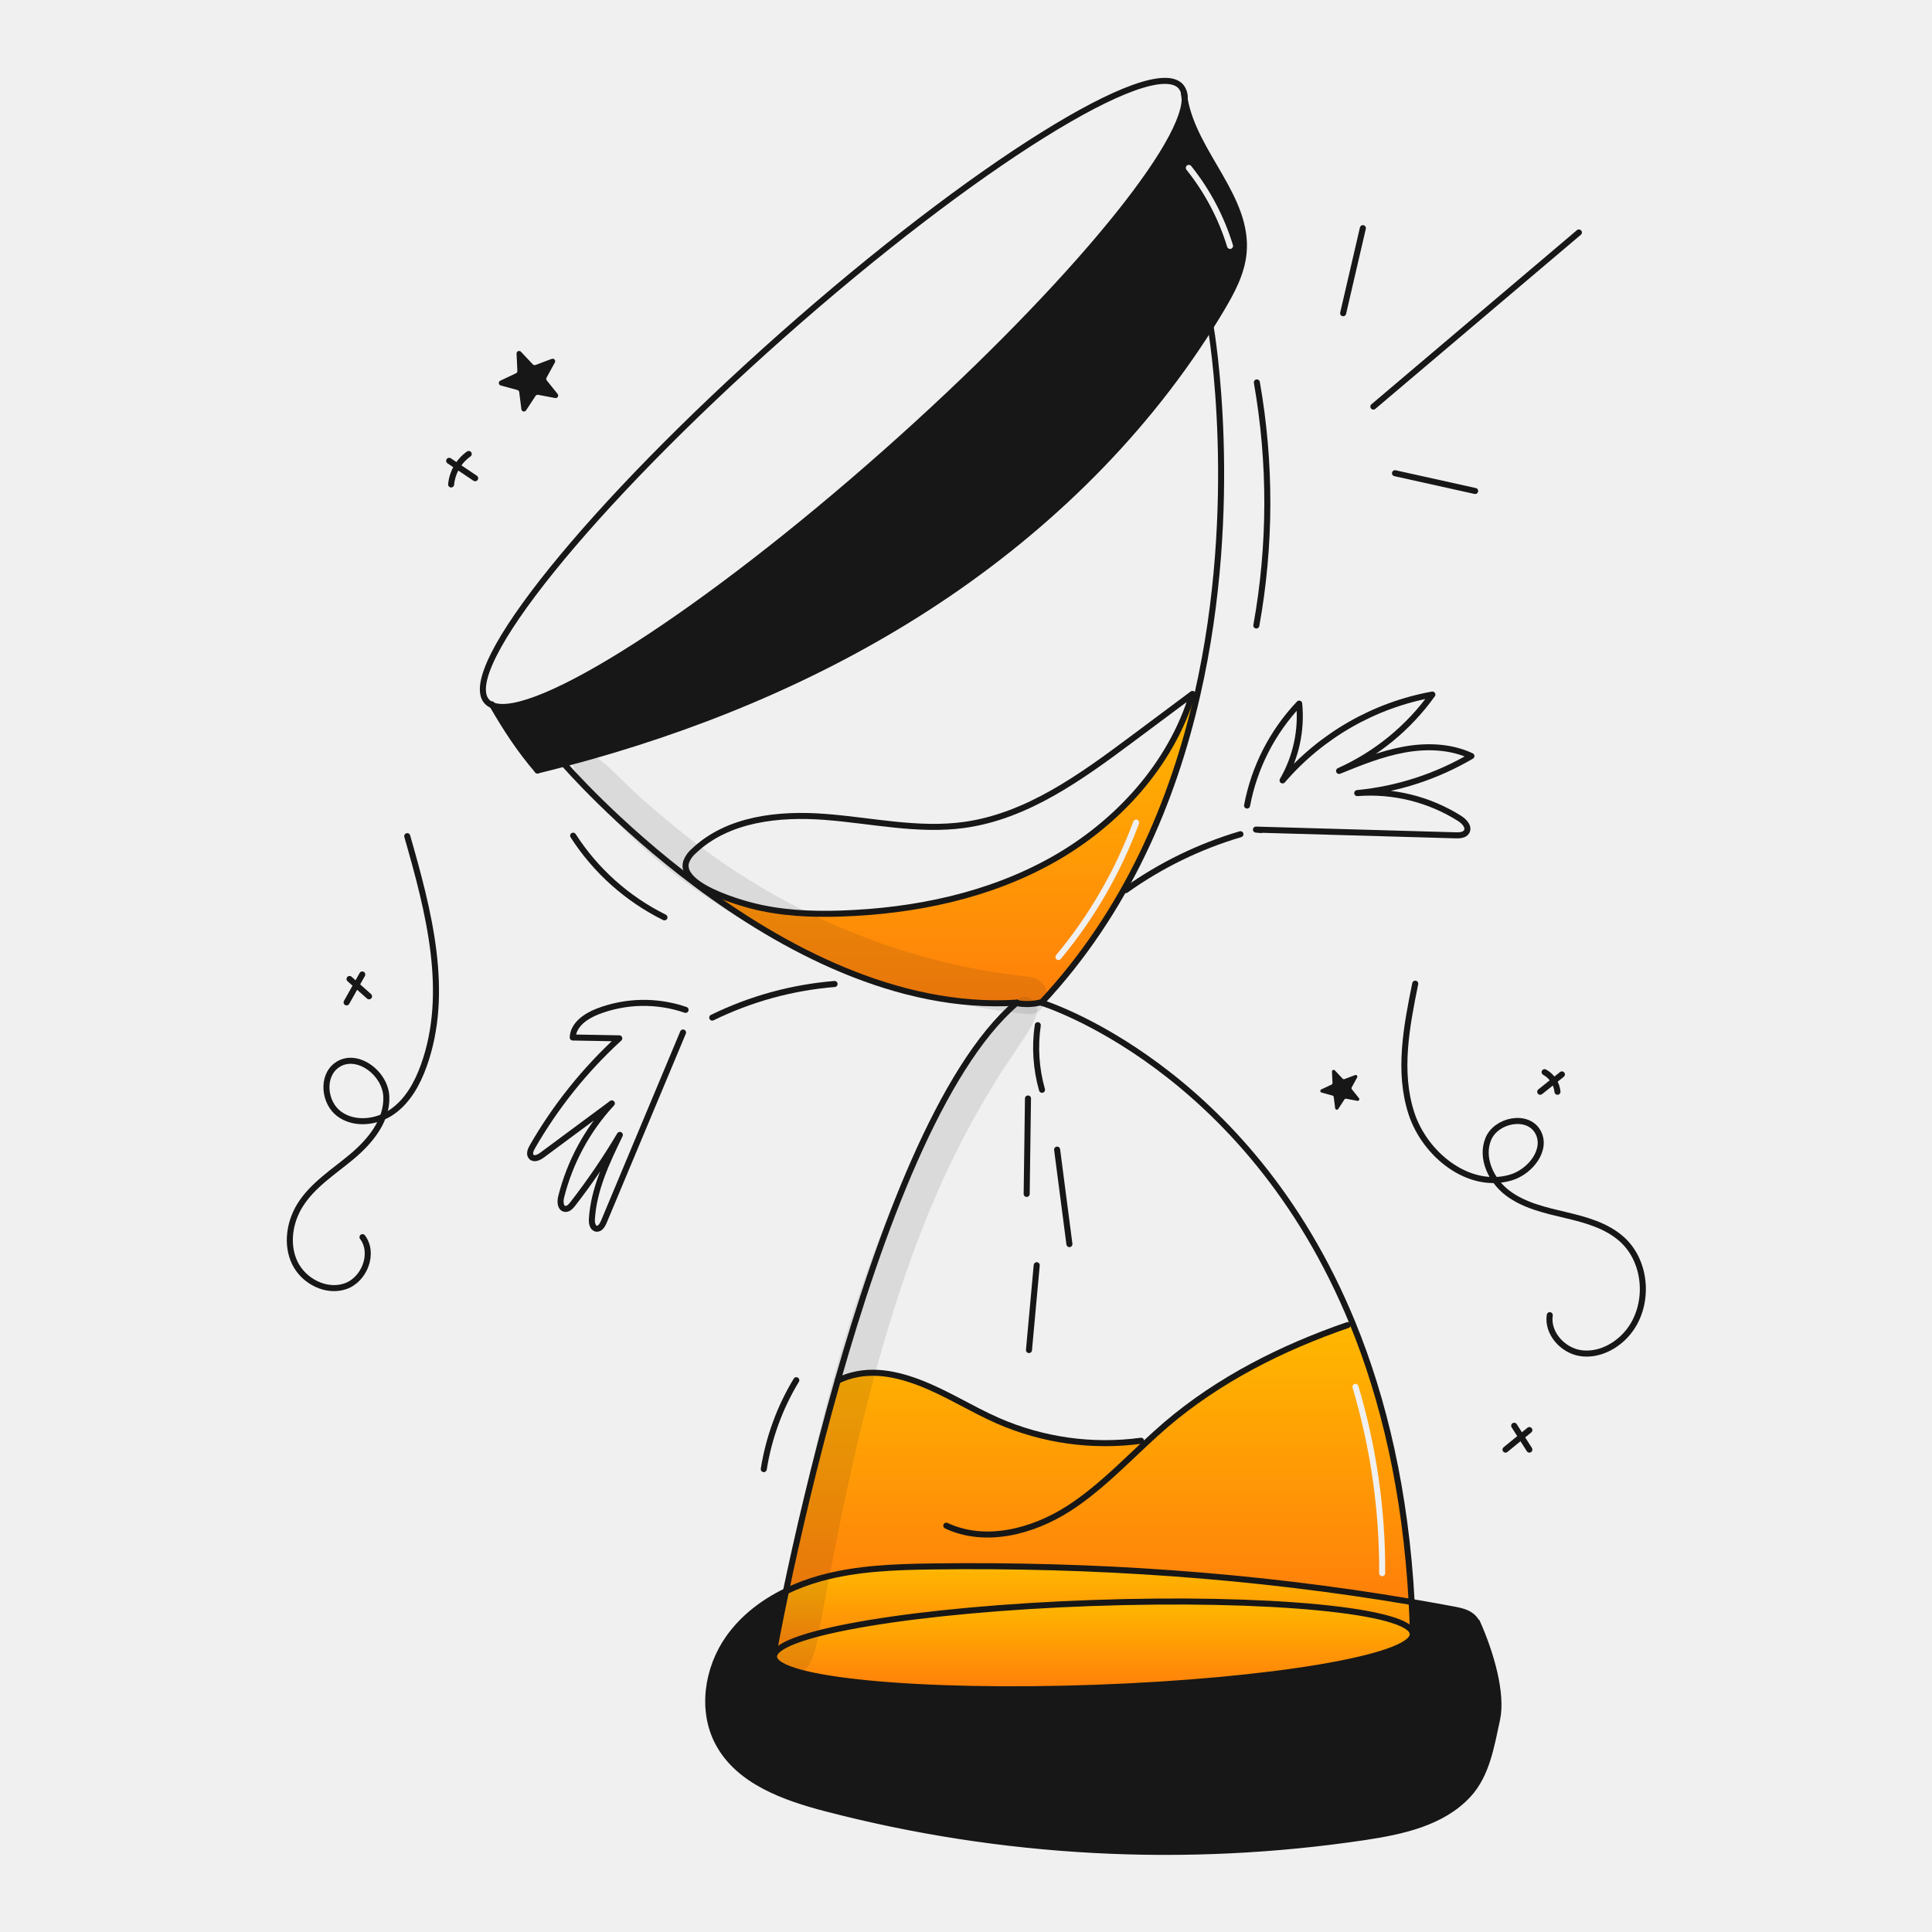
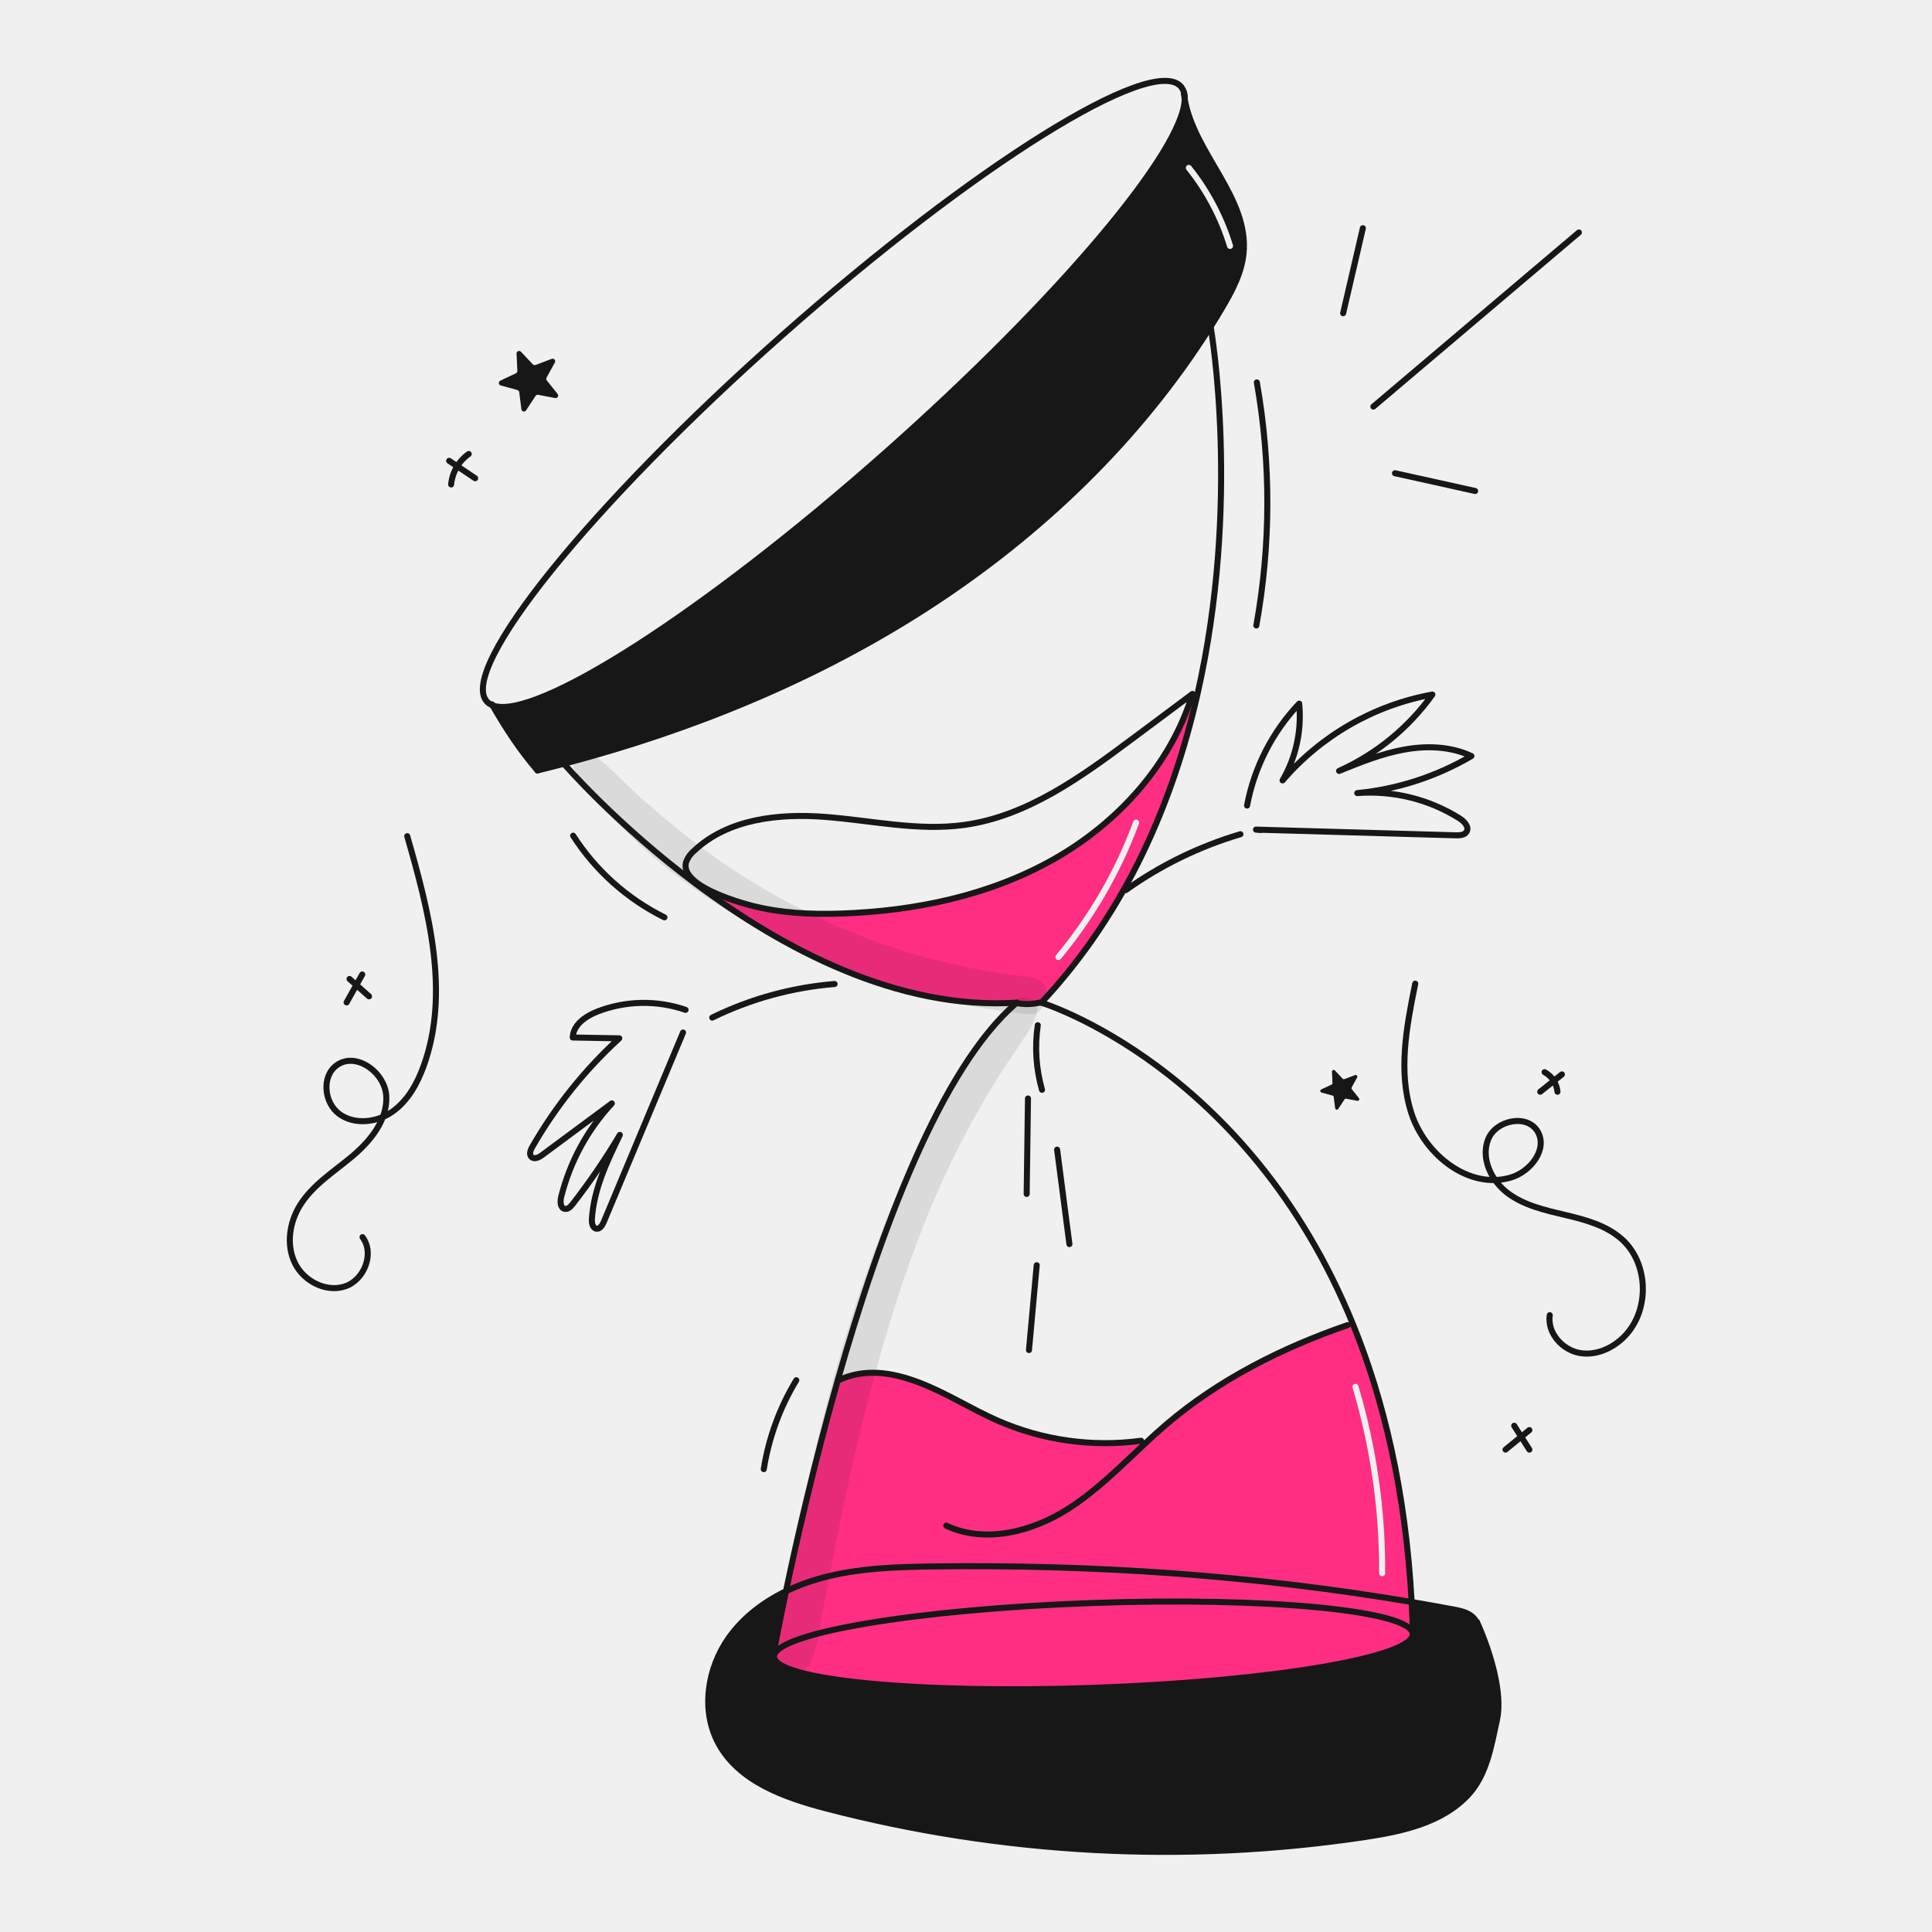
<svg xmlns="http://www.w3.org/2000/svg" width="960" height="960" viewBox="0 0 960 960" fill="none">
  <g clip-path="url(#clip0_385_971)">
    <path fill-rule="evenodd" clip-rule="evenodd" d="M460.474 302.119C516.552 265.946 565.98 218.69 601.552 162.282C603.395 159.368 605.197 156.429 606.957 153.464C612.056 144.882 616.942 135.805 617.919 125.882C619.456 110.286 611.416 96.504 603.283 82.562C597.037 71.857 590.737 61.058 588.677 49.272C588.188 74.553 526.224 148.467 440.067 224.803C349.807 304.782 265.38 358.716 244.698 350.461C251.67 362.428 258.021 372.253 267.059 382.828C271.45 381.76 275.833 380.65 280.209 379.5C343.741 362.8 405.288 337.7 460.474 302.119ZM591.891 82.476C591.373 81.829 590.429 81.724 589.782 82.242C589.136 82.76 589.031 83.704 589.549 84.351C598.651 95.719 605.511 108.711 609.766 122.638C610.008 123.431 610.847 123.877 611.639 123.635C612.431 123.393 612.877 122.554 612.635 121.762C608.269 107.471 601.23 94.14 591.891 82.476Z" fill="#171717" />
    <path fill-rule="evenodd" clip-rule="evenodd" d="M463.324 778.353C543.018 777.274 622.886 782.678 701.44 796.022C698.417 740.612 687.401 695.055 672.154 657.712L669.654 658.424C637.033 669.661 605.654 685.469 579.415 707.869C575.73 711.025 572.148 714.302 568.596 717.63L566.988 715.9C542.81 719.168 518.199 715.728 495.843 705.956C490.067 703.422 484.48 700.48 478.895 697.54C471.605 693.701 464.32 689.865 456.626 686.943C443.039 681.783 429.38 679.727 416.28 686.017L416.229 686.007C404.626 726.801 395.934 765.009 390.54 790.668C396.164 787.963 402.024 785.779 408.046 784.144C425.97 779.238 444.749 778.607 463.324 778.353ZM674.964 688.681C674.728 687.887 673.892 687.435 673.098 687.672C672.304 687.908 671.852 688.743 672.089 689.537C680.995 719.452 685.447 750.515 685.3 781.726C685.296 782.555 685.965 783.229 686.793 783.233C687.622 783.237 688.296 782.569 688.3 781.74C688.448 750.234 683.954 718.878 674.964 688.681Z" fill="url(#paint0_linear_385_971)" />
    <path fill-rule="evenodd" clip-rule="evenodd" d="M346.356 439.621C388.32 470.933 445.765 502.021 505.246 498.221C505.185 498.272 505.114 498.333 505.052 498.388C508.936 499.152 512.939 499.069 516.787 498.144L517.459 498.215C559.973 452.77 582.965 397.665 594.914 345.33L592.533 344.8C581.795 380.067 555.188 409.125 523.301 427.1C491.414 445.075 454.59 452.678 418.101 453.93C403.089 454.439 387.811 453.757 373.216 449.93C368.402 448.669 354.814 444.75 346.793 439.03L346.356 439.621ZM565.94 409.247C566.227 408.469 565.829 407.607 565.052 407.32C564.274 407.034 563.412 407.431 563.125 408.208C554.217 432.358 541.249 454.807 524.78 474.589C524.25 475.225 524.336 476.171 524.973 476.701C525.61 477.231 526.555 477.145 527.085 476.508C543.773 456.464 556.913 433.716 565.94 409.247Z" fill="url(#paint1_linear_385_971)" />
    <path d="M702 811.942C701.583 800.308 630.194 793.407 542.55 796.532C456.525 799.595 386.815 811.188 384.657 822.608L384.23 822.527C384.708 819.87 386.855 808.196 390.54 790.669C396.164 787.964 402.024 785.78 408.046 784.145C425.97 779.239 444.746 778.608 463.324 778.354C543.018 777.275 622.886 782.679 701.44 796.023C701.736 801.275 701.949 806.615 702.081 812.043H702V811.942Z" fill="url(#paint2_linear_385_971)" />
    <path d="M544.056 838.658C456.402 841.783 385.023 834.882 384.606 823.248C384.597 823.033 384.614 822.818 384.657 822.607C386.815 811.187 456.525 799.594 542.55 796.531C630.194 793.406 701.583 800.307 702 811.941V812.041C702.001 823.635 631.445 835.544 544.056 838.658Z" fill="url(#paint3_linear_385_971)" />
    <path d="M384.606 823.248C385.023 834.882 456.406 841.783 544.056 838.658C631.445 835.544 702.001 823.635 702.001 812.042H702.082C701.948 806.607 701.735 801.267 701.441 796.022C708.393 797.192 715.341 798.434 722.286 799.747C725.93 800.429 729.828 801.274 732.322 804.022C732.985 804.758 733.516 805.604 733.889 806.522L734.113 806.422C740.8 821.422 746.663 841.638 743.874 854.402C740.963 867.714 738.774 881.832 729.523 891.837C716.657 905.737 696.688 910.055 677.95 912.854C588.728 926.169 497.736 921.312 410.439 898.575C389.757 893.175 367.325 885.2 357.086 866.432C348.18 850.132 351.386 828.946 362.154 813.801C369.32 803.715 379.345 796.081 390.541 790.666C386.856 808.193 384.709 819.866 384.231 822.524L384.658 822.605C384.615 822.816 384.598 823.032 384.606 823.248V823.248Z" fill="#171717" />
    <path d="M244.7 350.465C243.619 350.05 242.65 349.388 241.87 348.532C227.652 332.481 293.321 251.056 388.57 166.679C483.819 82.302 572.534 26.9 586.752 42.954C588.181 44.736 588.87 46.999 588.676 49.275C588.187 74.557 526.223 148.475 440.066 224.807C349.806 304.786 265.379 358.72 244.7 350.465Z" stroke="#171717" stroke-width="3" stroke-linecap="round" stroke-linejoin="round" />
    <path d="M244.4 349.967C244.5 350.14 244.593 350.303 244.7 350.467C251.672 362.437 258.023 372.259 267.061 382.834" stroke="#171717" stroke-width="3" stroke-linecap="round" stroke-linejoin="round" />
    <path d="M267.059 382.832C271.446 381.766 275.829 380.656 280.209 379.504C343.741 362.804 405.288 337.704 460.474 302.119C516.555 265.946 565.98 218.69 601.552 162.282C603.394 159.372 605.194 156.434 606.952 153.468C612.052 144.888 616.937 135.809 617.914 125.886C620.631 98.313 593.414 76.41 588.672 49.275C588.489 48.216 588.336 47.148 588.224 46.069" stroke="#171717" stroke-width="3" stroke-linecap="round" stroke-linejoin="round" />
    <path d="M505.247 498.221C505.186 498.272 505.115 498.333 505.054 498.394C467.527 530.475 437.154 612.45 416.229 686.007C404.629 726.801 395.929 765.007 390.54 790.668C386.855 808.195 384.708 819.868 384.23 822.526C384.158 822.912 384.13 823.106 384.13 823.106" stroke="#171717" stroke-width="3" stroke-linecap="round" stroke-linejoin="round" />
    <path d="M601.552 162.262V162.282C601.827 163.83 616.718 249.967 594.916 345.336C582.967 397.671 559.975 452.776 517.461 498.221" stroke="#171717" stroke-width="3" stroke-linecap="round" stroke-linejoin="round" />
    <path d="M280.208 379.5C280.208 379.5 306.193 409.667 346.356 439.622C388.32 470.929 445.765 502.013 505.246 498.222" stroke="#171717" stroke-width="3" stroke-linecap="round" stroke-linejoin="round" />
    <path d="M517.461 498.221C517.461 498.221 619.781 529.421 672.161 657.712C687.408 695.055 698.42 740.612 701.443 796.022C701.738 801.274 701.952 806.614 702.084 812.042C702.095 812.236 702.105 812.429 702.105 812.622" stroke="#171717" stroke-width="3" stroke-linecap="round" stroke-linejoin="round" />
    <path d="M559.4 442.292C576.717 429.936 595.969 420.549 616.367 414.516" stroke="#171717" stroke-width="3" stroke-linecap="round" stroke-linejoin="round" />
    <path d="M619.658 400.267C623.243 381.246 632.235 363.662 645.558 349.621C646.87 362.891 643.983 376.237 637.304 387.778C656.498 365.455 682.773 350.397 711.736 345.122C699.909 361.642 683.916 374.734 665.385 383.066C675.92 378.801 686.546 374.496 697.731 372.466C708.916 370.436 720.856 370.828 731.131 375.673C713.789 385.865 694.43 392.149 674.408 394.085C692.262 392.706 710.085 397.113 725.238 406.655C727.589 408.141 730.154 410.879 728.738 413.27C727.73 414.98 725.349 415.123 723.364 415.07L624.087 412.23L626.652 412.444" stroke="#171717" stroke-width="3" stroke-linecap="round" stroke-linejoin="round" />
    <path d="M353.908 505.641C372.946 496.321 393.565 490.657 414.692 488.941" stroke="#171717" stroke-width="3" stroke-linecap="round" stroke-linejoin="round" />
    <path d="M340.656 501.793C326.462 496.912 311.002 497.19 296.992 502.577C291.079 504.867 284.792 509.183 284.592 515.524C292.297 515.666 300.002 515.805 307.707 515.941C290.62 531.591 276.049 549.783 264.507 569.875C263.601 571.442 262.787 573.6 264.069 574.862C265.463 576.256 267.804 575.106 269.382 573.936C280.924 565.376 292.469 556.82 304.018 548.267C291.844 561.39 283.183 577.376 278.837 594.74C278.278 596.999 278.359 600.24 280.649 600.674C282.217 600.979 283.549 599.585 284.537 598.323C293.06 587.355 300.895 575.869 307.998 563.931C301.555 577.244 294.998 590.994 294.105 605.763C293.982 607.697 294.451 610.251 296.364 610.526C298.125 610.781 299.316 608.826 300.008 607.188L339.4 513.05" stroke="#171717" stroke-width="3" stroke-linecap="round" stroke-linejoin="round" />
    <path d="M346.793 439.035C354.814 444.755 368.402 448.674 373.216 449.935C387.811 453.762 403.089 454.444 418.101 453.935C454.59 452.683 491.414 445.08 523.301 427.105C555.188 409.13 581.795 380.072 592.533 344.805C582.6 352.205 572.67 359.611 562.742 367.024C537.308 386 510.417 405.59 479.1 409.905C456.2 413.061 433.1 407.687 410.051 405.916C387.002 404.145 361.695 406.822 344.83 422.801C343.091 424.252 341.755 426.127 340.952 428.246C339.73 432.277 342.437 435.921 346.793 439.035Z" stroke="#171717" stroke-width="3" stroke-linecap="round" stroke-linejoin="round" />
    <path d="M416.279 686.017C429.379 679.727 443.038 681.783 456.625 686.943C470.212 692.103 482.525 700.114 495.842 705.956C518.198 715.728 542.809 719.168 566.987 715.9" stroke="#171717" stroke-width="3" stroke-linecap="round" stroke-linejoin="round" />
    <path d="M470.2 758.1C489.518 767.189 512.968 761.123 530.943 749.612C544.836 740.712 556.51 728.92 568.592 717.632C572.144 714.304 575.726 711.027 579.411 707.871C605.65 685.471 637.029 669.663 669.65 658.426" stroke="#171717" stroke-width="3" stroke-linecap="round" stroke-linejoin="round" />
    <path d="M515.669 509.417C514.086 520.142 514.802 531.081 517.769 541.508" stroke="#171717" stroke-width="3" stroke-linecap="round" stroke-linejoin="round" />
    <path d="M510.8 545.834C510.587 561.641 510.37 577.448 510.149 593.254" stroke="#171717" stroke-width="3" stroke-linecap="round" stroke-linejoin="round" />
    <path d="M525.277 571.239C527.313 586.882 529.348 602.532 531.384 618.19" stroke="#171717" stroke-width="3" stroke-linecap="round" stroke-linejoin="round" />
    <path d="M515.139 628.685C513.857 642.741 512.575 656.79 511.292 670.832" stroke="#171717" stroke-width="3" stroke-linecap="round" stroke-linejoin="round" />
    <path d="M505.013 498.384C505.023 498.384 505.044 498.394 505.054 498.394C508.937 499.159 512.94 499.075 516.789 498.15" stroke="#171717" stroke-width="3" stroke-linecap="round" stroke-linejoin="round" />
    <path d="M384.657 822.607C386.815 811.187 456.525 799.594 542.55 796.531C630.194 793.406 701.583 800.307 702 811.941V812.041C702 823.634 631.445 835.541 544.056 838.657C456.402 841.782 385.023 834.881 384.606 823.247C384.597 823.033 384.614 822.818 384.657 822.607Z" stroke="#171717" stroke-width="3" stroke-linecap="round" stroke-linejoin="round" />
    <path d="M714.224 827.167C719.985 825.711 726.031 824.104 730.324 820.003C733.876 816.593 735.657 810.892 733.886 806.526C733.513 805.608 732.982 804.762 732.319 804.026C729.825 801.278 725.927 800.433 722.283 799.751C715.341 798.449 708.393 797.207 701.438 796.026C622.884 782.682 543.016 777.278 463.322 778.357C444.747 778.611 425.968 779.243 408.044 784.149C402.021 785.784 396.162 787.968 390.538 790.672C379.338 796.087 369.317 803.722 362.151 813.808C351.383 828.953 348.177 850.133 357.083 866.438C367.322 885.206 389.754 893.176 410.436 898.581C497.733 921.318 588.725 926.175 677.947 912.86C696.685 910.06 716.654 905.747 729.52 891.844C738.772 881.839 740.96 867.721 743.871 854.409C746.66 841.645 740.797 821.43 734.11 806.428C734.039 806.255 733.957 806.083 733.886 805.92" stroke="#171717" stroke-width="3" stroke-linecap="round" stroke-linejoin="round" />
    <path d="M202.35 415.479C213.05 452.793 223.689 493.108 210.532 529.626C207.353 538.45 202.564 547.096 194.868 552.457C187.172 557.818 176.081 559.074 168.542 553.493C161.003 547.912 159.706 534.861 167.286 529.339C176.886 522.339 191.414 532.933 191.951 544.803C192.488 556.673 184.023 567.024 174.917 574.657C165.811 582.29 155.317 588.821 149.06 598.922C143.773 607.455 142.146 618.644 146.56 627.66C150.974 636.676 162.116 642.407 171.608 639.139C181.1 635.871 186.164 622.755 180.13 614.733" stroke="#171717" stroke-width="3" stroke-linecap="round" stroke-linejoin="round" />
    <path d="M703.226 488.778C698.886 510.078 694.597 532.526 701.326 553.198C708.055 573.87 729.983 591.31 750.81 585.08C760.491 582.18 769.11 571.117 764.11 562.339C759.01 553.401 743.47 556.439 739.533 565.947C735.596 575.455 741.011 586.738 749.246 592.906C757.481 599.074 767.884 601.373 777.895 603.745C787.906 606.117 798.287 608.933 805.935 615.814C818.679 627.28 819.771 649.097 808.793 662.263C803.067 669.131 794.045 673.745 785.215 672.337C776.385 670.929 768.73 662.337 770.07 653.499" stroke="#171717" stroke-width="3" stroke-linecap="round" stroke-linejoin="round" />
    <path d="M236.101 237.628L223.187 228.978" stroke="#171717" stroke-width="3" stroke-linecap="round" stroke-linejoin="round" />
    <path d="M224.163 240.721C224.45 237.719 225.379 234.813 226.887 232.201C228.395 229.59 230.447 227.332 232.904 225.583" stroke="#171717" stroke-width="3" stroke-linecap="round" stroke-linejoin="round" />
    <path d="M183.377 495.069L173.677 486.447" stroke="#171717" stroke-width="3" stroke-linecap="round" stroke-linejoin="round" />
    <path d="M172.219 498.087L180.008 484.215" stroke="#171717" stroke-width="3" stroke-linecap="round" stroke-linejoin="round" />
    <path d="M773.895 542.491C773.709 540.468 773.029 538.521 771.914 536.823C770.798 535.124 769.283 533.726 767.5 532.751" stroke="#171717" stroke-width="3" stroke-linecap="round" stroke-linejoin="round" />
    <path d="M765.324 542.487L776.101 533.865" stroke="#171717" stroke-width="3" stroke-linecap="round" stroke-linejoin="round" />
    <path d="M759.937 720.3L752.393 708.445" stroke="#171717" stroke-width="3" stroke-linecap="round" stroke-linejoin="round" />
    <path d="M748.081 720.3L759.936 710.6" stroke="#171717" stroke-width="3" stroke-linecap="round" stroke-linejoin="round" />
    <path d="M330.159 455.83C311.643 446.657 295.962 432.633 284.787 415.251" stroke="#171717" stroke-width="3" stroke-linecap="round" stroke-linejoin="round" />
    <path d="M624.264 310.807C631.471 270.874 631.557 229.982 624.52 190.02" stroke="#171717" stroke-width="3" stroke-linecap="round" stroke-linejoin="round" />
    <path d="M667.4 155.633L677.2 113.377" stroke="#171717" stroke-width="3" stroke-linecap="round" stroke-linejoin="round" />
    <path d="M682.422 202.032L784.541 115.509" stroke="#171717" stroke-width="3" stroke-linecap="round" stroke-linejoin="round" />
    <path d="M693.166 235.138L732.993 243.972" stroke="#171717" stroke-width="3" stroke-linecap="round" stroke-linejoin="round" />
    <path d="M379.515 730C381.997 714.366 387.486 699.361 395.68 685.815" stroke="#171717" stroke-width="3" stroke-linecap="round" stroke-linejoin="round" />
    <path d="M271.701 189.044L277.071 195.744C277.233 195.947 277.329 196.193 277.347 196.452C277.364 196.711 277.302 196.968 277.168 197.19C277.035 197.413 276.837 197.588 276.6 197.694C276.364 197.8 276.1 197.831 275.846 197.783L267.41 196.183C267.163 196.136 266.908 196.163 266.676 196.261C266.445 196.359 266.248 196.523 266.11 196.733L261.397 203.911C261.255 204.128 261.049 204.296 260.809 204.392C260.568 204.489 260.304 204.509 260.051 204.451C259.798 204.393 259.57 204.258 259.396 204.066C259.222 203.873 259.112 203.632 259.079 203.375L258.001 194.858C257.969 194.61 257.865 194.376 257.701 194.187C257.536 193.998 257.32 193.861 257.078 193.795L248.796 191.531C248.546 191.463 248.322 191.32 248.156 191.121C247.99 190.922 247.889 190.677 247.866 190.419C247.844 190.161 247.901 189.902 248.03 189.677C248.159 189.452 248.354 189.273 248.589 189.162L256.354 185.497C256.58 185.39 256.77 185.218 256.899 185.004C257.028 184.789 257.091 184.541 257.079 184.29L256.673 175.714C256.66 175.455 256.727 175.199 256.865 174.979C257.003 174.76 257.205 174.588 257.443 174.486C257.682 174.385 257.946 174.36 258.2 174.413C258.453 174.466 258.684 174.596 258.862 174.785L264.747 181.037C264.919 181.22 265.141 181.347 265.385 181.404C265.629 181.46 265.884 181.443 266.119 181.354L274.15 178.317C274.393 178.225 274.658 178.21 274.91 178.273C275.162 178.337 275.388 178.476 275.559 178.672C275.729 178.869 275.835 179.113 275.862 179.371C275.889 179.629 275.836 179.89 275.711 180.117L271.583 187.646C271.463 187.865 271.41 188.114 271.431 188.363C271.452 188.612 271.546 188.849 271.701 189.044V189.044Z" fill="#171717" />
    <path d="M671.729 541.254L675.26 545.66C675.367 545.793 675.431 545.956 675.442 546.126C675.454 546.296 675.413 546.465 675.325 546.611C675.237 546.758 675.106 546.873 674.951 546.943C674.795 547.012 674.622 547.032 674.454 547L668.908 545.948C668.746 545.918 668.579 545.936 668.427 546C668.275 546.065 668.146 546.172 668.055 546.31L664.955 551.029C664.862 551.172 664.727 551.282 664.569 551.345C664.411 551.408 664.237 551.422 664.071 551.384C663.905 551.345 663.755 551.257 663.64 551.131C663.526 551.004 663.453 550.846 663.431 550.677L662.717 545.077C662.697 544.914 662.628 544.76 662.52 544.635C662.412 544.511 662.269 544.421 662.11 544.377L656.664 542.889C656.5 542.844 656.353 542.75 656.244 542.619C656.134 542.488 656.068 542.327 656.053 542.157C656.038 541.987 656.076 541.817 656.161 541.669C656.246 541.521 656.374 541.403 656.528 541.33L661.633 538.921C661.782 538.851 661.907 538.738 661.992 538.597C662.077 538.455 662.118 538.292 662.11 538.127L661.843 532.488C661.835 532.318 661.88 532.149 661.97 532.005C662.061 531.861 662.194 531.748 662.351 531.681C662.507 531.615 662.681 531.598 662.848 531.633C663.014 531.668 663.166 531.753 663.283 531.877L667.152 535.988C667.265 536.108 667.411 536.192 667.571 536.229C667.731 536.266 667.898 536.255 668.052 536.197L673.333 534.197C673.493 534.137 673.667 534.127 673.832 534.169C673.997 534.21 674.146 534.302 674.257 534.431C674.369 534.559 674.439 534.719 674.457 534.888C674.475 535.058 674.441 535.229 674.359 535.378L671.645 540.328C671.566 540.473 671.532 540.639 671.546 540.804C671.561 540.969 671.625 541.126 671.729 541.254Z" fill="#171717" />
    <g opacity="0.1">
      <path d="M506.11 496.164C501.416 498.848 498.5 502.864 495.048 506.946C491.279 511.567 487.778 516.399 484.562 521.419C478.586 530.4 472.973 539.609 467.722 549.046C457.14 568.127 447.786 587.864 439.716 608.137C422.403 651.275 410.191 696.022 400.416 741.405C397.571 754.615 394.898 767.862 392.309 781.124C391.075 787.44 389.858 793.759 388.657 800.081C387.321 807.081 385.001 814.569 385.649 821.711C386.388 829.864 398.214 835.126 402.595 826.301C405.327 820.794 406.122 815.188 407.237 809.194C408.355 803.183 409.483 797.173 410.622 791.165C412.843 779.465 415.141 767.781 417.516 756.111C422.237 733.119 427.416 710.211 433.495 687.538C444.785 645.452 458.442 604.308 478.627 565.551C484.15 554.947 490.103 544.583 496.484 534.457C499.604 529.529 502.996 524.789 506.163 519.896C509.568 514.635 513.613 509.262 515.27 503.204C515.567 502.014 515.51 500.763 515.106 499.605C514.703 498.447 513.969 497.432 512.997 496.684C512.024 495.936 510.855 495.489 509.631 495.397C508.408 495.304 507.185 495.571 506.111 496.164H506.11Z" fill="#171717" />
    </g>
    <g opacity="0.1">
      <path d="M285.334 382.141C288.978 390.065 294.844 396.325 300.751 402.625C306.551 408.812 312.623 414.804 318.813 420.594C331.335 432.307 345.724 442.481 360.165 451.663C389.163 470.078 420.72 484.114 453.816 493.315C472.563 498.46 491.711 502.018 511.055 503.953C516.073 504.469 520.383 499.296 520.383 494.624C520.383 489.151 516.088 485.814 511.055 485.296C446.761 478.681 385.138 451.815 335.355 410.796C328.355 405.029 321.428 399.296 314.803 393.084C307.796 386.518 301.481 379.384 293.413 374.066C288.024 370.513 283.081 377.252 285.332 382.146L285.334 382.141Z" fill="#171717" />
    </g>
  </g>
  <defs>
    <linearGradient id="paint0_linear_385_971" x1="545.99" y1="657.712" x2="545.99" y2="796.022" gradientUnits="userSpaceOnUse">
-       <stop stop-color="#FFB800" />
-       <stop offset="1" stop-color="#FF7F0A" />
+       <stop stop-color="#ff2e83" />
+       <stop offset="1" stop-color="#ff2e83" />
    </linearGradient>
    <linearGradient id="paint1_linear_385_971" x1="470.635" y1="344.8" x2="470.635" y2="498.905" gradientUnits="userSpaceOnUse">
-       <stop stop-color="#FFB800" />
-       <stop offset="1" stop-color="#FF7F0A" />
+       <stop stop-color="#ff2e83" />
+       <stop offset="1" stop-color="#ff2e83" />
    </linearGradient>
    <linearGradient id="paint2_linear_385_971" x1="543.156" y1="778.22" x2="543.156" y2="822.608" gradientUnits="userSpaceOnUse">
-       <stop stop-color="#FFB800" />
-       <stop offset="1" stop-color="#FF7F0A" />
+       <stop stop-color="#ff2e83" />
+       <stop offset="1" stop-color="#ff2e83" />
    </linearGradient>
    <linearGradient id="paint3_linear_385_971" x1="543.302" y1="795.779" x2="543.302" y2="839.41" gradientUnits="userSpaceOnUse">
-       <stop stop-color="#FFB800" />
-       <stop offset="1" stop-color="#FF7F0A" />
+       <stop stop-color="#ff2e83" />
+       <stop offset="1" stop-color="#ff2e83" />
    </linearGradient>
    <clipPath id="clip0_385_971">
      <rect width="676" height="884" fill="white" transform="translate(142 38)" />
    </clipPath>
  </defs>
</svg>
